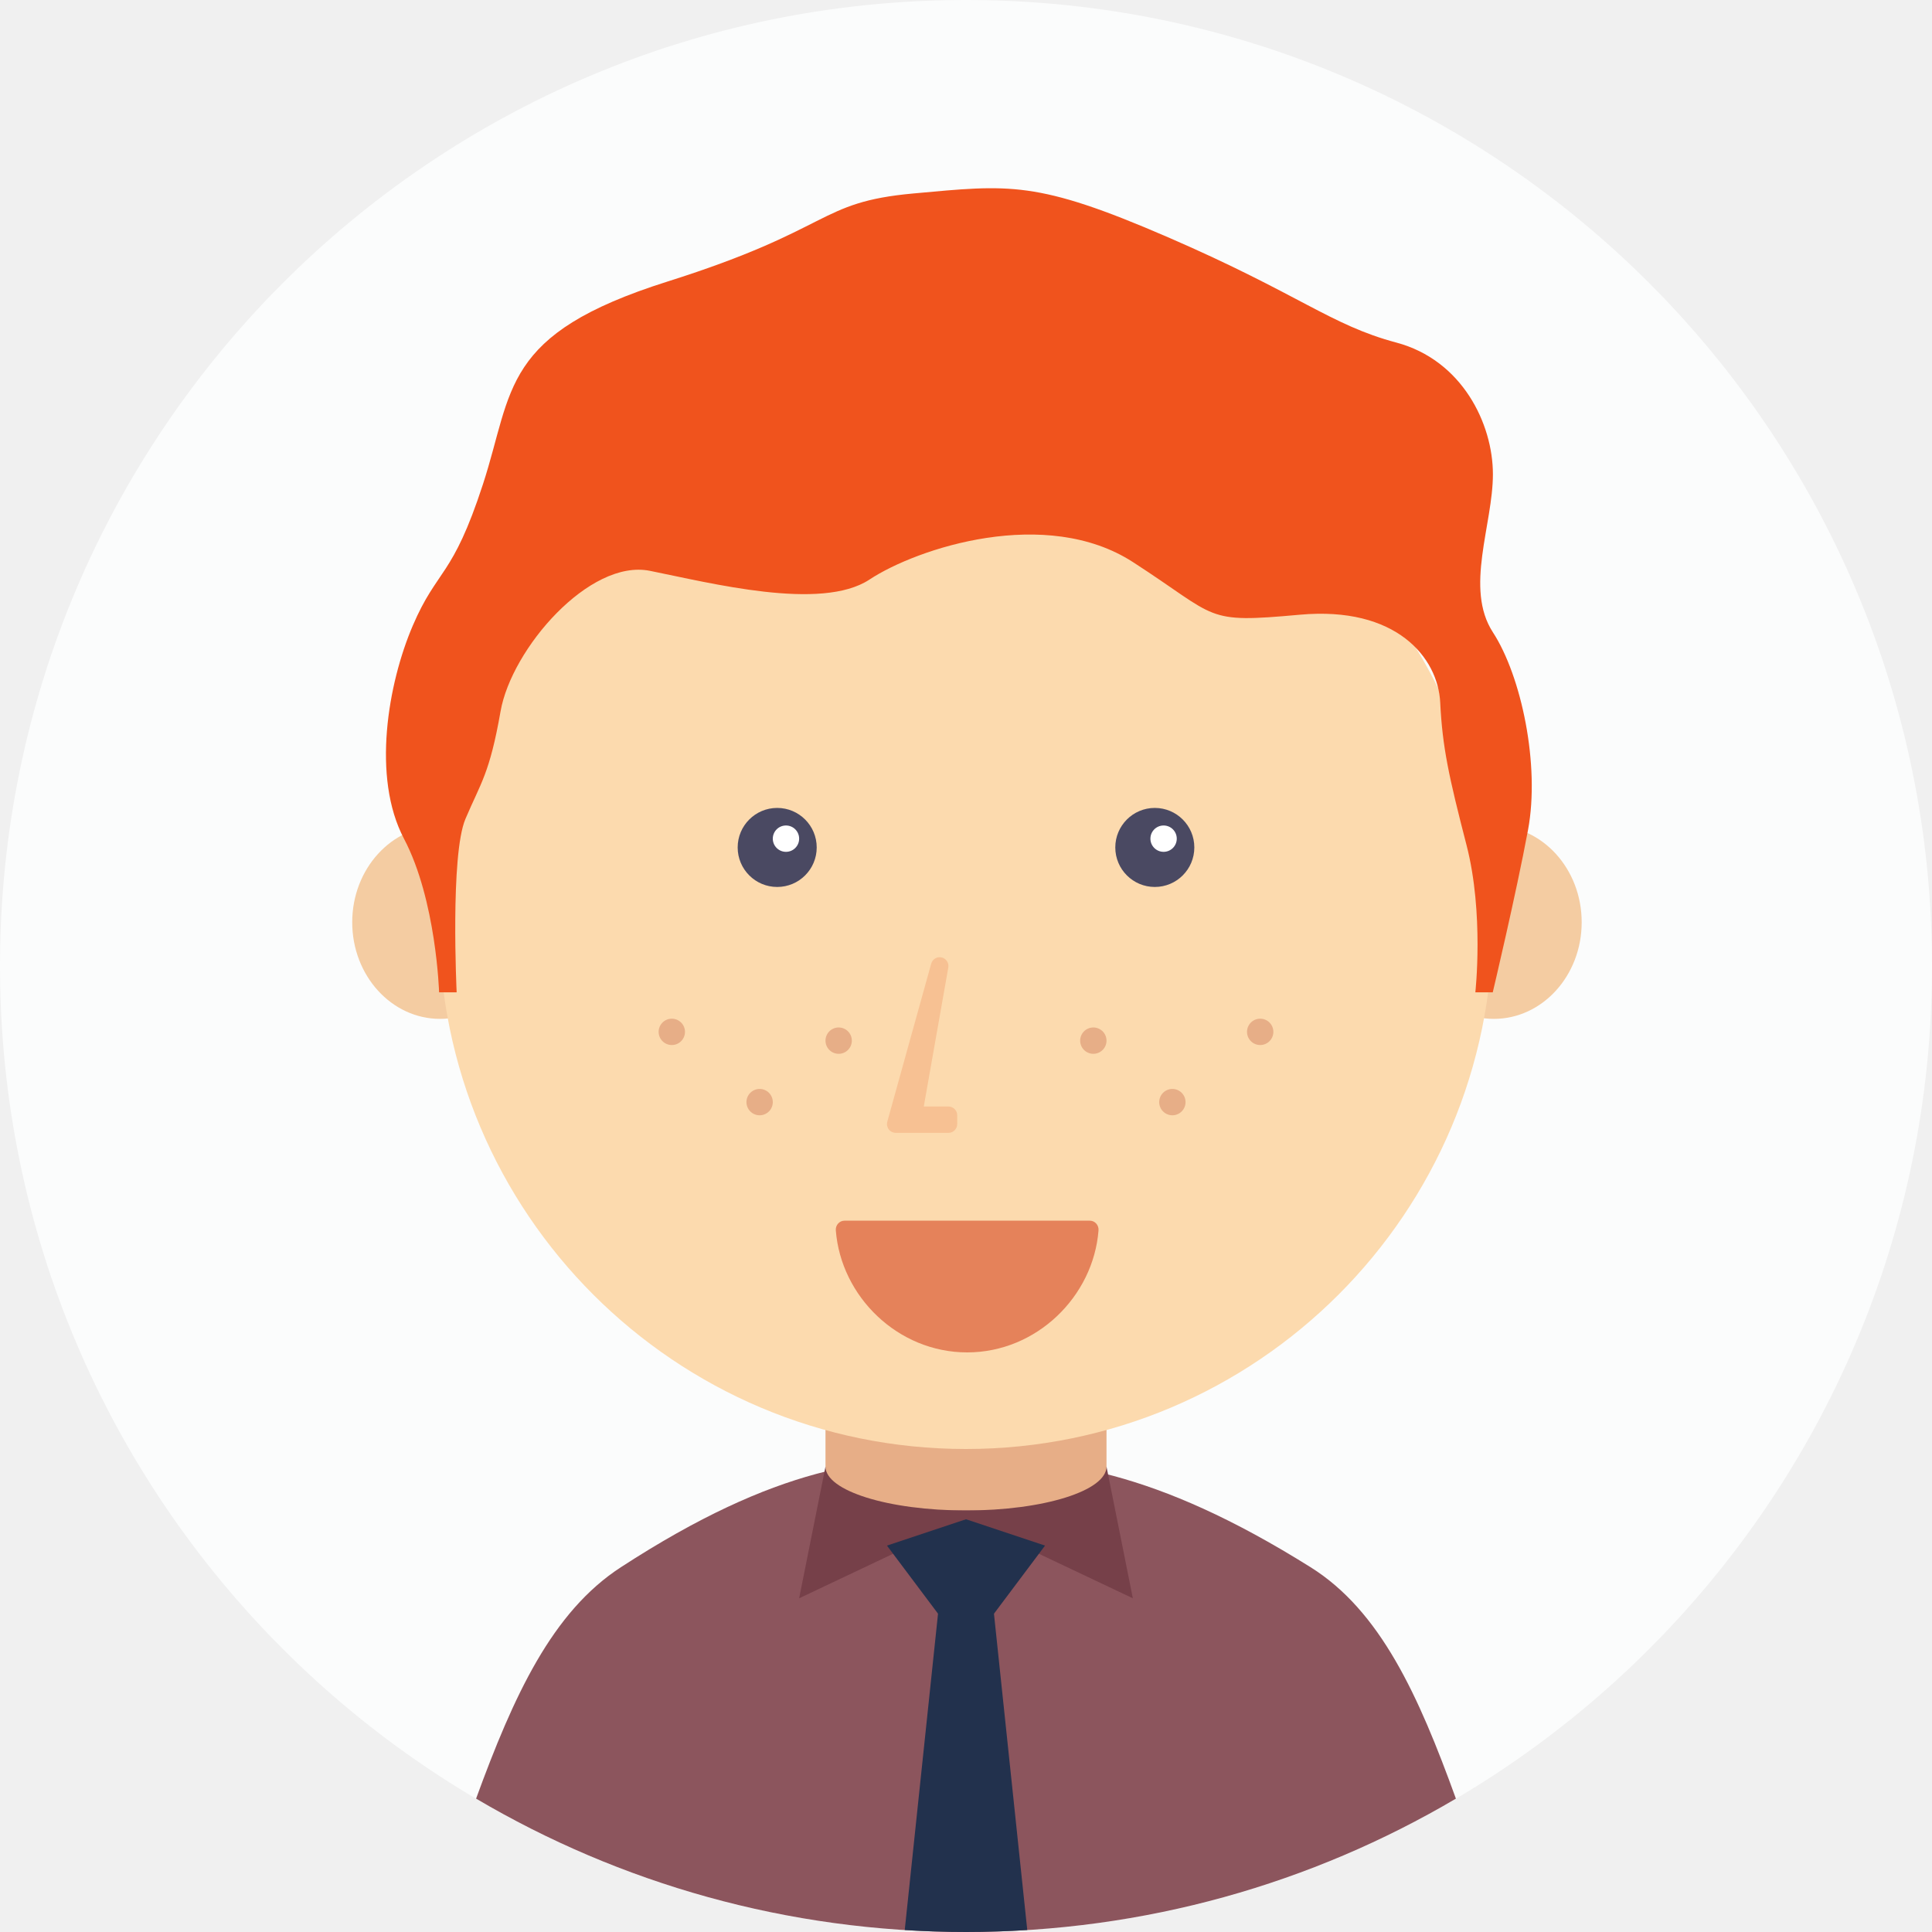
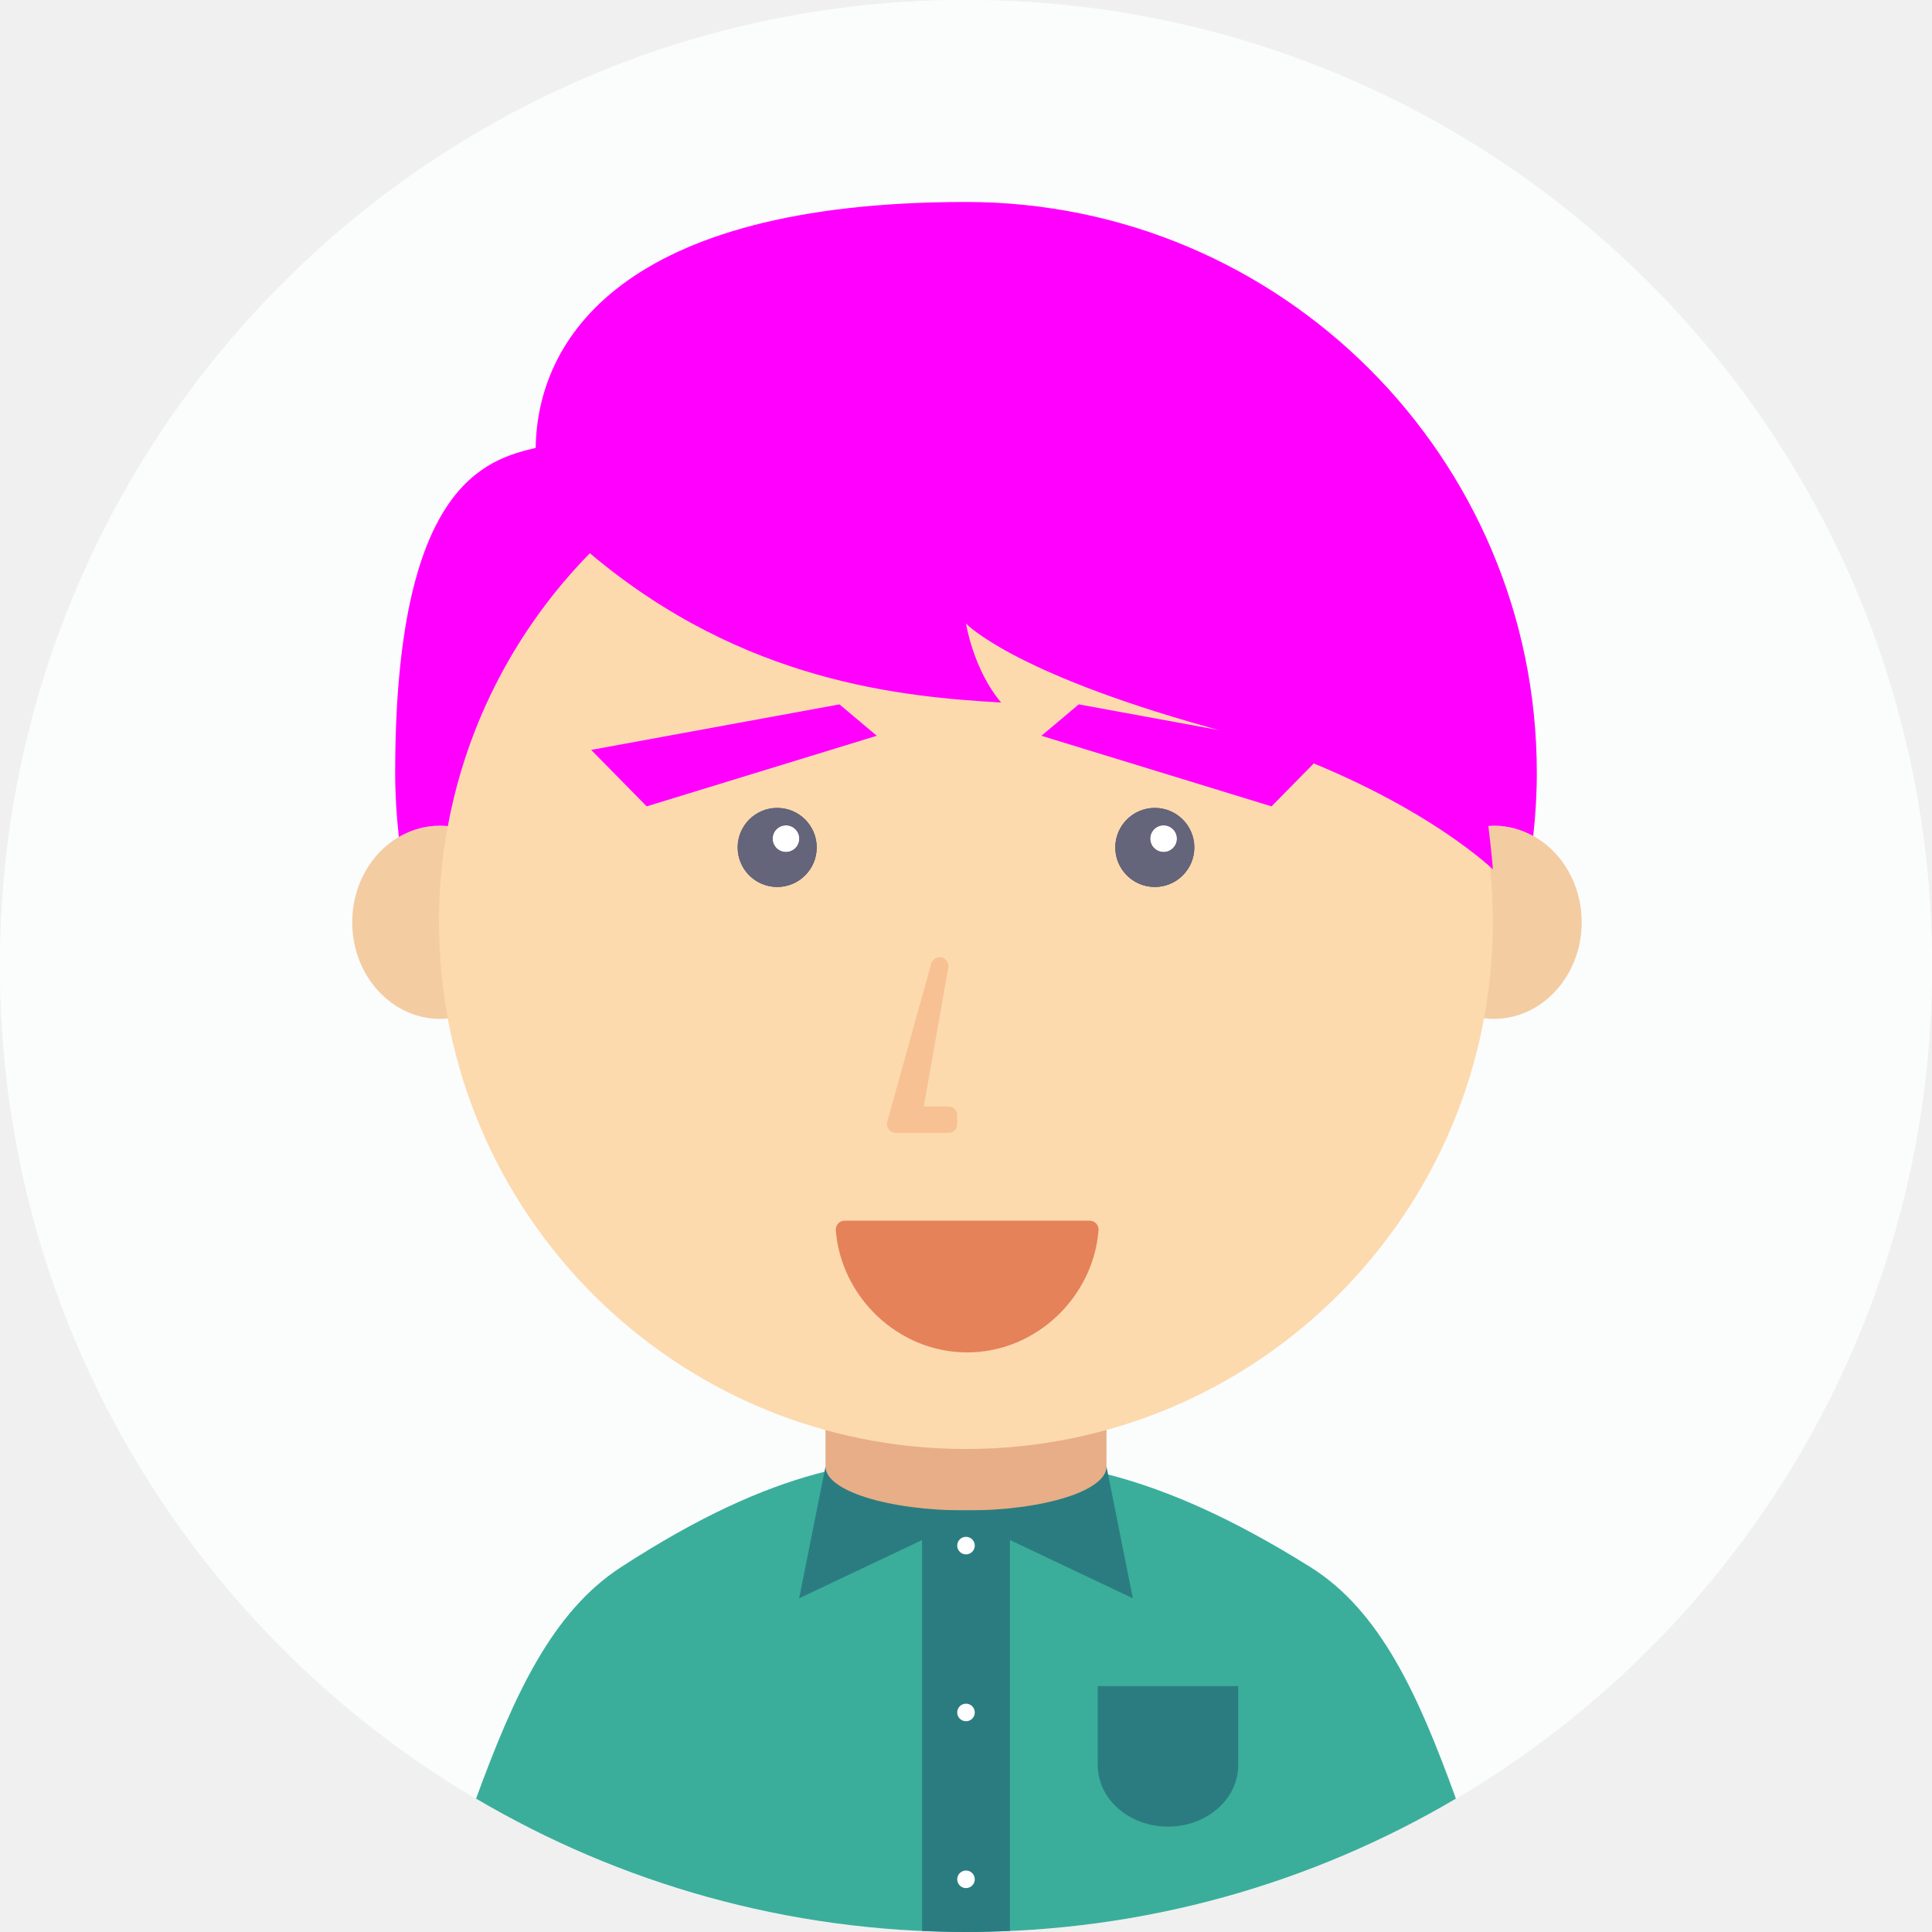
- <svg xmlns="http://www.w3.org/2000/svg" width="275" height="275" id="svg2" version="1.1">
+ <svg xmlns="http://www.w3.org/2000/svg" version="1.1" width="275" height="275" id="svg2">
  <defs id="defs4">
-     <clipPath id="clipPath3009" clipPathUnits="userSpaceOnUse">
-       <path id="path3011" clip-rule="evenodd" d="M 7000,1100 C 7000,492.488 6507.51,0 5900,0 5292.49,0 4800,492.488 4800,1100 c 0,607.51 492.49,1100 1100,1100 607.51,0 1100,-492.49 1100,-1100" />
-     </clipPath>
-     <clipPath id="clipPath3951" clipPathUnits="userSpaceOnUse">
-       <path id="path3953" clip-rule="evenodd" d="M 7000,1100 C 7000,492.488 6507.51,0 5900,0 5292.49,0 4800,492.488 4800,1100 c 0,607.51 492.49,1100 1100,1100 607.51,0 1100,-492.49 1100,-1100" />
+     <clipPath id="clipPath3009">
+       <path d="M 7000,1100 C 7000,492.488 6507.51,0 5900,0 5292.49,0 4800,492.488 4800,1100 c 0,607.51 492.49,1100 1100,1100 607.51,0 1100,-492.49 1100,-1100" id="path3011" />
    </clipPath>
  </defs>
-   <g id="layer1" transform="translate(0,-777.3622)">
-     <path id="path4073" style="fill:#fbfcfc;fill-opacity:1;fill-rule:evenodd;stroke:none" d="m 275,914.862 c 0,75.939 -61.561,137.5 -137.5,137.5 -75.939,0 -137.5,-61.561 -137.5,-137.5 0,-75.939 61.561,-137.5 137.5,-137.5 75.939,0 137.5,61.561 137.5,137.5" />
-     <path id="path4075" style="fill:#8c555d;fill-opacity:1;fill-rule:evenodd;stroke:none" d="m 137.5,1052.362 c 25.454,0 49.286,-6.925 69.733,-18.98 -5.34,-14.769 -10.771,-26.734 -20.688,-32.944 -22.414,-14.036 -35.904,-15.396 -49.131,-15.576 -13.524,-0.185 -26.78,1.126 -49.034,15.576 -9.799,6.361 -15.25,18.26 -20.615,32.941 20.446,12.057 44.28,18.983 69.735,18.983" />
-     <path id="path4077" style="fill:#e7ae87;fill-opacity:1;fill-rule:nonzero;stroke:none" d="m 117.5,952.362 0,39.812 -0.014,0.188 c 0,7.594 8.954,13.75 20,13.75 11.046,0 20,-6.156 20,-13.75 l 0.014,0 0,-40 -40,0" />
-     <path id="path4079" style="fill:#8c555d;fill-opacity:1;fill-rule:nonzero;stroke:none" d="m 116.093,1011.321 42.812,0 0,-18.959 -42.812,0 0,18.959 z" />
-     <path id="path4081" style="fill:#764049;fill-opacity:1;fill-rule:nonzero;stroke:none" d="m 157.499,986.112 c 0,3.451 -8.955,6.25 -20,6.25 -11.046,0 -20,-2.799 -20,-6.25 l -3.75,18.75 23.75,-11.25 23.75,11.25 -3.75,-18.75" />
-     <path id="path4083" style="fill:#22314d;fill-opacity:1;fill-rule:evenodd;stroke:none" d="m 137.499,993.612 11.25,3.75 -11.25,15 -11.25,-15 11.25,-3.75" />
-     <path id="path4085" style="fill:#22314d;fill-opacity:1;fill-rule:nonzero;stroke:none" d="m 141.249,1004.862 -7.5,0 -4.969,47.218 c 2.884,0.18 5.79,0.282 8.72,0.282 2.93,0 5.836,-0.102 8.72,-0.284 l -4.971,-47.216" />
-     <path id="path4087" style="fill:#f4cca2;fill-opacity:1;fill-rule:nonzero;stroke:none" d="m 225.136,908.638 c 0,7.594 -5.598,13.75 -12.5,13.75 -6.904,0 -12.501,-6.156 -12.501,-13.75 0,-7.594 5.598,-13.75 12.501,-13.75 6.902,0 12.5,6.156 12.5,13.75" />
-     <path id="path4089" style="fill:#f4cca2;fill-opacity:1;fill-rule:nonzero;stroke:none" d="m 75.136,908.638 c 0,7.594 -5.598,13.75 -12.5,13.75 -6.904,0 -12.501,-6.156 -12.501,-13.75 0,-7.594 5.598,-13.75 12.501,-13.75 6.902,0 12.5,6.156 12.5,13.75" />
-     <path id="path4091" style="fill:#fcdaae;fill-opacity:1;fill-rule:nonzero;stroke:none" d="m 212.486,908.612 c 0,41.421 -33.579,75 -75,75 -41.421,0 -75,-33.579 -75,-75 0,-41.421 33.579,-75 75,-75 41.421,0 75,33.579 75,75" />
-     <path id="path4093" style="fill:#4a4962;fill-opacity:1;fill-rule:nonzero;stroke:none" d="m 116.25,897.987 c 0,3.106 -2.519,5.625 -5.625,5.625 -3.106,0 -5.625,-2.519 -5.625,-5.625 0,-3.106 2.519,-5.625 5.625,-5.625 3.106,0 5.625,2.519 5.625,5.625" />
-     <path id="path4095" style="fill:#ffffff;fill-opacity:1;fill-rule:nonzero;stroke:none" d="m 113.75,896.737 c 0,1.036 -0.84,1.875 -1.875,1.875 -1.035,0 -1.875,-0.839 -1.875,-1.875 0,-1.036 0.84,-1.875 1.875,-1.875 1.035,0 1.875,0.839 1.875,1.875" />
-     <path id="path4097" style="fill:#4a4962;fill-opacity:1;fill-rule:nonzero;stroke:none" d="m 170,897.987 c 0,3.106 -2.519,5.625 -5.625,5.625 -3.106,0 -5.625,-2.519 -5.625,-5.625 0,-3.106 2.519,-5.625 5.625,-5.625 3.106,0 5.625,2.519 5.625,5.625" />
-     <path id="path4099" style="fill:#ffffff;fill-opacity:1;fill-rule:nonzero;stroke:none" d="m 167.5,896.737 c 0,1.036 -0.84,1.875 -1.875,1.875 -1.035,0 -1.875,-0.839 -1.875,-1.875 0,-1.036 0.84,-1.875 1.875,-1.875 1.035,0 1.875,0.839 1.875,1.875" />
-     <path id="path4101" style="fill:#e5825a;fill-opacity:1;fill-rule:nonzero;stroke:none" d="m 137.667,969.862 c 9.875,0 17.968,-7.959 18.696,-17.37 0.057,-0.739 -0.505,-1.38 -1.248,-1.38 l -34.899,0 c -0.741,0 -1.304,0.641 -1.246,1.38 0.728,9.411 8.82,17.37 18.696,17.37" />
-     <path id="path4103" style="fill:#f7c193;fill-opacity:1;fill-rule:nonzero;stroke:none" d="m 135,938.612 -7.5,0 c -0.39,0 -0.759,-0.182 -0.995,-0.494 -0.236,-0.311 -0.314,-0.715 -0.209,-1.091 l 6.25,-22.5 c 0.177,-0.641 0.826,-1.031 1.48,-0.885 0.65,0.149 1.071,0.78 0.955,1.438 l -3.491,19.782 3.51,0 c 0.69,0 1.25,0.559 1.25,1.25 l 0,1.25 c 0,0.691 -0.56,1.25 -1.25,1.25" />
-     <path id="path4105" style="fill:#f0531d;fill-opacity:1;fill-rule:nonzero;stroke:none" d="m 65,918.612 -2.5,0 c 0,0 -0.39,-13.125 -5,-21.875 -4.609,-8.75 -2.265,-22.11 1.25,-30.312 3.516,-8.204 5.625,-6.719 10,-20.156 4.375,-13.438 2.5,-21.329 26.25,-28.829 23.75,-7.5 21.25,-11.289 35,-12.539 13.75,-1.25 17.5,-1.894 36.25,6.231 18.75,8.125 23.125,12.49 32.5,14.99 9.375,2.5 13.75,11.557 13.75,18.745 0,7.188 -4.062,16.247 0,22.497 4.062,6.25 6.719,18.905 5,28.124 -1.719,9.219 -5.022,23.124 -5.022,23.124 l -2.478,0 c 0,0 1.25,-11.25 -1.25,-20.938 -2.5,-9.688 -3.438,-13.906 -3.75,-20.312 -0.312,-6.406 -6.25,-13.75 -20,-12.5 -13.75,1.25 -11.406,0.469 -23.75,-7.5 -12.344,-7.969 -30.625,-2.031 -37.5,2.5 -6.875,4.531 -22.656,0.469 -31.25,-1.25 -8.594,-1.719 -19.688,11.094 -21.25,20 -1.562,8.906 -2.812,10.159 -5,15.315 -2.188,5.156 -1.25,24.685 -1.25,24.685" />
-     <path id="path4107" style="fill:#e7ae87;fill-opacity:1;fill-rule:nonzero;stroke:none" d="m 157.5,925.487 c 0,1.035 -0.84,1.875 -1.875,1.875 -1.035,0 -1.875,-0.84 -1.875,-1.875 0,-1.035 0.84,-1.875 1.875,-1.875 1.035,0 1.875,0.84 1.875,1.875" />
-     <path id="path4109" style="fill:#e7ae87;fill-opacity:1;fill-rule:nonzero;stroke:none" d="m 168.75,934.237 c 0,1.035 -0.84,1.875 -1.875,1.875 -1.035,0 -1.875,-0.84 -1.875,-1.875 0,-1.035 0.84,-1.875 1.875,-1.875 1.035,0 1.875,0.84 1.875,1.875" />
-     <path id="path4111" style="fill:#e7ae87;fill-opacity:1;fill-rule:nonzero;stroke:none" d="m 181.25,924.237 c 0,1.035 -0.84,1.875 -1.875,1.875 -1.035,0 -1.875,-0.84 -1.875,-1.875 0,-1.035 0.84,-1.875 1.875,-1.875 1.035,0 1.875,0.84 1.875,1.875" />
-     <path id="path4113" style="fill:#e7ae87;fill-opacity:1;fill-rule:nonzero;stroke:none" d="m 117.5,925.487 c 0,1.035 0.84,1.875 1.875,1.875 1.035,0 1.875,-0.84 1.875,-1.875 0,-1.035 -0.84,-1.875 -1.875,-1.875 -1.035,0 -1.875,0.84 -1.875,1.875" />
-     <path id="path4115" style="fill:#e7ae87;fill-opacity:1;fill-rule:nonzero;stroke:none" d="m 106.25,934.237 c 0,1.035 0.84,1.875 1.875,1.875 1.035,0 1.875,-0.84 1.875,-1.875 0,-1.035 -0.84,-1.875 -1.875,-1.875 -1.035,0 -1.875,0.84 -1.875,1.875" />
-     <path id="path4117" style="fill:#e7ae87;fill-opacity:1;fill-rule:nonzero;stroke:none" d="m 93.75,924.237 c 0,1.035 0.84,1.875 1.875,1.875 1.035,0 1.875,-0.84 1.875,-1.875 0,-1.035 -0.84,-1.875 -1.875,-1.875 -1.035,0 -1.875,0.84 -1.875,1.875" />
-   </g>
+   <path style="fill:#fbfcfc;fill-opacity:1;fill-rule:evenodd;stroke:none" id="path2999" d="M 275,137.5 C 275,213.439 213.439,275 137.5,275 61.561,275 0,213.439 0,137.5 0,61.561 61.561,0 137.5,0 213.439,0 275,61.561 275,137.5" />
+   <path style="fill:#fbfcfc;fill-opacity:1;fill-rule:evenodd;stroke:none" id="path3041" d="M 275,137.5 C 275,213.439 213.439,275 137.5,275 61.561,275 0,213.439 0,137.5 0,61.561 61.561,1e-5 137.5,1e-5 c 75.939,0 137.5,61.561 137.5,137.5" />
+   <path style="fill:#3aae9b;fill-opacity:1;fill-rule:evenodd;stroke:none" id="path3071" d="m 137.5,275 c 25.454,0 49.286,-6.925 69.733,-18.98 -5.34,-14.769 -10.771,-26.734 -20.688,-32.944 -22.414,-14.036 -35.904,-15.396 -49.131,-15.576 -13.524,-0.185 -26.78,1.126 -49.034,15.576 -9.799,6.361 -15.25,18.26 -20.615,32.941 20.446,12.057 44.28,18.983 69.735,18.983" />
+   <path style="fill:#e7ae87;fill-opacity:1;fill-rule:nonzero;stroke:none" id="path3073" d="m 117.5,175 0,39.812 -0.014,0.188 c 0,7.594 8.954,13.75 20,13.75 11.046,0 20,-6.156 20,-13.75 l 0.014,0 0,-40 -40,0" />
+   <path style="fill:#3aae9b;fill-opacity:1;fill-rule:nonzero;stroke:none" id="path3075" d="m 116.459,233.959 42.812,0 0,-18.959 -42.812,0 0,18.959 z" />
+   <path style="fill:#2b7c80;fill-opacity:1;fill-rule:nonzero;stroke:none" id="path3077" d="m 157.5,208.75 c 0,3.451 -8.954,6.25 -20,6.25 -11.046,0 -20,-2.799 -20,-6.25 l -3.75,18.75 23.75,-11.25 23.75,11.25 -3.75,-18.75" />
+   <path style="fill:#2b7c80;fill-opacity:1;fill-rule:nonzero;stroke:none" id="path3079" d="m 143.75,215 -12.5,0 0,59.843 c 2.074,0.094 4.154,0.158 6.25,0.158 2.096,0 4.176,-0.064 6.25,-0.158 l 0,-59.843" />
+   <path style="fill:#ffffff;fill-opacity:1;fill-rule:nonzero;stroke:none" id="path3081" d="m 138.75,220 c 0,0.69 -0.56,1.25 -1.25,1.25 -0.69,0 -1.25,-0.56 -1.25,-1.25 0,-0.69 0.56,-1.25 1.25,-1.25 0.69,0 1.25,0.56 1.25,1.25" />
+   <path style="fill:#ffffff;fill-opacity:1;fill-rule:nonzero;stroke:none" id="path3083" d="m 138.75,243.75 c 0,0.69 -0.56,1.25 -1.25,1.25 -0.69,0 -1.25,-0.56 -1.25,-1.25 0,-0.69 0.56,-1.25 1.25,-1.25 0.69,0 1.25,0.56 1.25,1.25" />
+   <path style="fill:#ffffff;fill-opacity:1;fill-rule:nonzero;stroke:none" id="path3085" d="m 138.75,267.5 c 0,0.69 -0.56,1.25 -1.25,1.25 -0.69,0 -1.25,-0.56 -1.25,-1.25 0,-0.69 0.56,-1.25 1.25,-1.25 0.69,0 1.25,0.56 1.25,1.25" />
+   <path style="fill:#2b7c80;fill-opacity:1;fill-rule:nonzero;stroke:none" id="path3087" d="m 156.25,240 0,11.25 c 0,4.832 4.478,8.75 10,8.75 5.522,0 10,-3.917 10,-8.75 l 0,-11.25 -20,0" />
+   <path style="fill:#f4cca2;fill-opacity:1;fill-rule:nonzero;stroke:none" id="path3093" d="m 75.136,131.276 c 0,7.594 -5.598,13.75 -12.5,13.75 -6.904,0 -12.501,-6.156 -12.501,-13.75 0,-7.594 5.598,-13.75 12.501,-13.75 6.902,0 12.5,6.156 12.5,13.75" />
+   <path style="fill:#f4cca2;fill-opacity:1;fill-rule:nonzero;stroke:none" id="path3091" d="m 225.136,131.276 c 0,7.594 -5.598,13.75 -12.5,13.75 -6.904,0 -12.501,-6.156 -12.501,-13.75 0,-7.594 5.598,-13.75 12.501,-13.75 6.902,0 12.5,6.156 12.5,13.75" />
+   <path style="fill:#fcdaae;fill-opacity:1;fill-rule:nonzero;stroke:none" id="path3089" d="m 212.486,131.25 c 0,41.421 -33.579,75 -75,75 -41.421,0 -75,-33.579 -75,-75 0,-41.421 33.579,-75 75,-75 41.421,0 75,33.579 75,75" />
+   <path style="fill:#4a4962;fill-opacity:1;fill-rule:nonzero;stroke:none" id="path3095" d="m 116.25,120.625 c 0,3.107 -2.519,5.625 -5.625,5.625 -3.106,0 -5.625,-2.518 -5.625,-5.625 0,-3.106 2.519,-5.625 5.625,-5.625 3.106,0 5.625,2.519 5.625,5.625" />
+   <path style="fill:#ffffff;fill-opacity:1;fill-rule:nonzero;stroke:none" id="path3097" d="m 113.75,119.375 c 0,1.036 -0.84,1.875 -1.875,1.875 -1.035,0 -1.875,-0.839 -1.875,-1.875 0,-1.036 0.84,-1.875 1.875,-1.875 1.035,0 1.875,0.839 1.875,1.875" />
+   <path style="fill:#4a4962;fill-opacity:1;fill-rule:nonzero;stroke:none" id="path3099" d="m 170,120.625 c 0,3.107 -2.519,5.625 -5.625,5.625 -3.106,0 -5.625,-2.518 -5.625,-5.625 0,-3.106 2.519,-5.625 5.625,-5.625 3.106,0 5.625,2.519 5.625,5.625" />
+   <path style="fill:#ffffff;fill-opacity:1;fill-rule:nonzero;stroke:none" id="path3101" d="m 167.5,119.375 c 0,1.036 -0.84,1.875 -1.875,1.875 -1.036,0 -1.875,-0.839 -1.875,-1.875 0,-1.036 0.839,-1.875 1.875,-1.875 1.035,0 1.875,0.839 1.875,1.875" />
+   <path style="fill:#e5825a;fill-opacity:1;fill-rule:nonzero;stroke:none" id="path3103" d="m 137.667,192.5 c 9.875,0 17.968,-7.959 18.696,-17.37 0.058,-0.739 -0.505,-1.38 -1.248,-1.38 l -34.899,0 c -0.741,0 -1.304,0.641 -1.246,1.38 0.728,9.411 8.82,17.37 18.696,17.37" />
+   <path style="fill:#f7c193;fill-opacity:1;fill-rule:nonzero;stroke:none" id="path3105" d="m 135,161.25 -7.5,0 c -0.39,0 -0.759,-0.182 -0.995,-0.494 -0.236,-0.311 -0.314,-0.715 -0.209,-1.091 l 6.25,-22.5 c 0.177,-0.641 0.826,-1.031 1.48,-0.885 0.65,0.149 1.071,0.78 0.955,1.438 l -3.491,19.782 3.51,0 c 0.69,0 1.25,0.559 1.25,1.25 l 0,1.25 c 0,0.691 -0.56,1.25 -1.25,1.25" />
+   <path style="fill:#64647b;fill-opacity:1;fill-rule:nonzero;stroke:none" id="path3109" d="m 110.625,126.25 c -3.106,0 -5.625,-2.518 -5.625,-5.625 0,-3.106 2.519,-5.625 5.625,-5.625 3.106,0 5.625,2.519 5.625,5.625 0,3.107 -2.519,5.625 -5.625,5.625 m 1.25,-8.75 c -1.035,0 -1.875,0.839 -1.875,1.875 0,1.036 0.84,1.875 1.875,1.875 1.035,0 1.875,-0.839 1.875,-1.875 0,-1.036 -0.84,-1.875 -1.875,-1.875" />
+   <path style="fill:#ffffff;fill-opacity:1;fill-rule:nonzero;stroke:none" id="path3111" d="m 111.875,121.25 c -1.035,0 -1.875,-0.839 -1.875,-1.875 0,-1.036 0.84,-1.875 1.875,-1.875 1.035,0 1.875,0.839 1.875,1.875 0,1.036 -0.84,1.875 -1.875,1.875" />
+   <path style="fill:#64647b;fill-opacity:1;fill-rule:nonzero;stroke:none" id="path3117" d="m 164.375,126.25 c -3.106,0 -5.625,-2.518 -5.625,-5.625 0,-3.106 2.519,-5.625 5.625,-5.625 3.106,0 5.625,2.519 5.625,5.625 0,3.107 -2.519,5.625 -5.625,5.625 m 1.25,-8.75 c -1.036,0 -1.875,0.839 -1.875,1.875 0,1.036 0.839,1.875 1.875,1.875 1.035,0 1.875,-0.839 1.875,-1.875 0,-1.036 -0.84,-1.875 -1.875,-1.875" />
+   <path style="fill:#ffffff;fill-opacity:1;fill-rule:nonzero;stroke:none" id="path3119" d="m 165.625,121.25 c -1.036,0 -1.875,-0.839 -1.875,-1.875 0,-1.036 0.839,-1.875 1.875,-1.875 1.035,0 1.875,0.839 1.875,1.875 0,1.036 -0.84,1.875 -1.875,1.875" />
+   <path style="fill:#ff00ff;fill-opacity:1;stroke:none" d="m 124.804,104.729 -32.754,10.047 -7.905,-8.034 35.343,-6.482 z" id="path3049" />
+   <path id="path3823" d="m 148.234,104.729 32.754,10.047 7.905,-8.034 -35.343,-6.482 z" style="fill:#ff00ff;fill-opacity:1;stroke:none" />
+   <path style="fill:#ff00ff;fill-opacity:1;fill-rule:evenodd;stroke:none" id="path3129" d="m 137.486,28.75 c -49.205,0 -61.028,19.791 -61.236,35 -7.188,1.719 -20,5.312 -20,46.25 0,3.09 0.189,6.134 0.524,9.134 1.749,-1.024 3.743,-1.607 5.862,-1.607 0.376,0 0.746,0.025 1.114,0.061 2.76,-14.982 9.976,-28.398 20.212,-38.839 21.953,18.514 44.781,20.436 58.538,21.251 -3.959,-4.688 -5,-11.25 -5,-11.25 0,0 6.348,6.875 34.264,14.688 27.918,7.812 40.736,20.312 40.736,20.312 0,0 -0.17,-2.322 -0.65,-6.173 0.261,-0.02 0.52,-0.051 0.786,-0.051 2.018,0 3.919,0.539 5.606,1.472 0.326,-2.956 0.507,-5.956 0.507,-8.999 0,-44.873 -36.39,-81.25 -81.264,-81.25" />
</svg>
